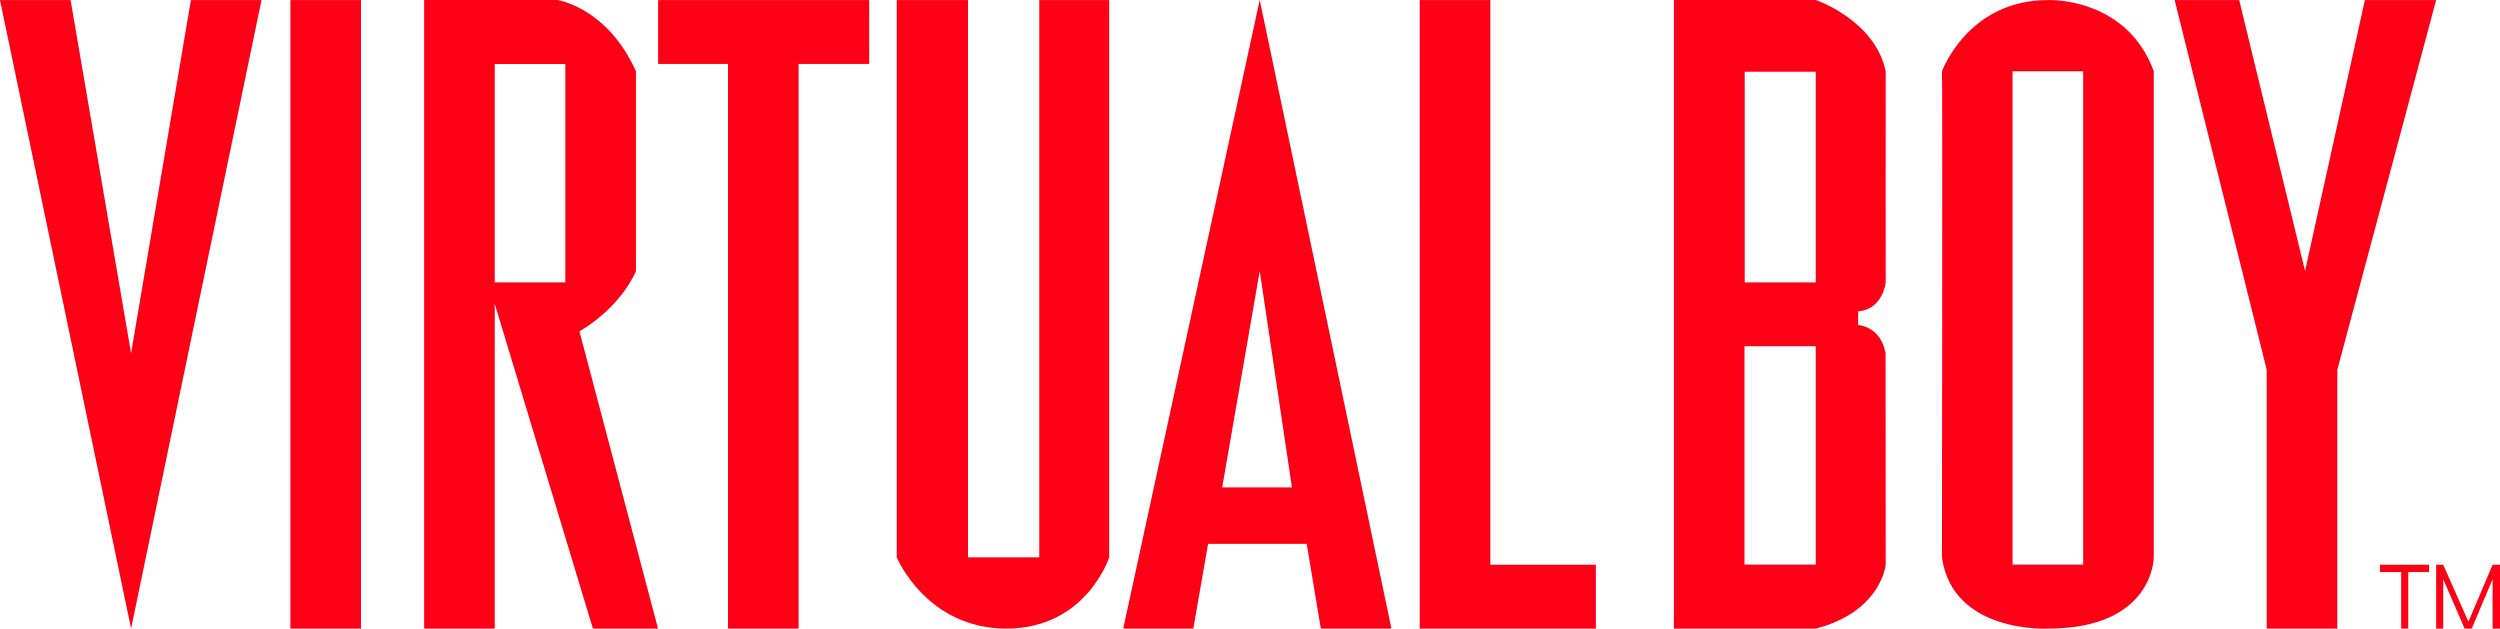
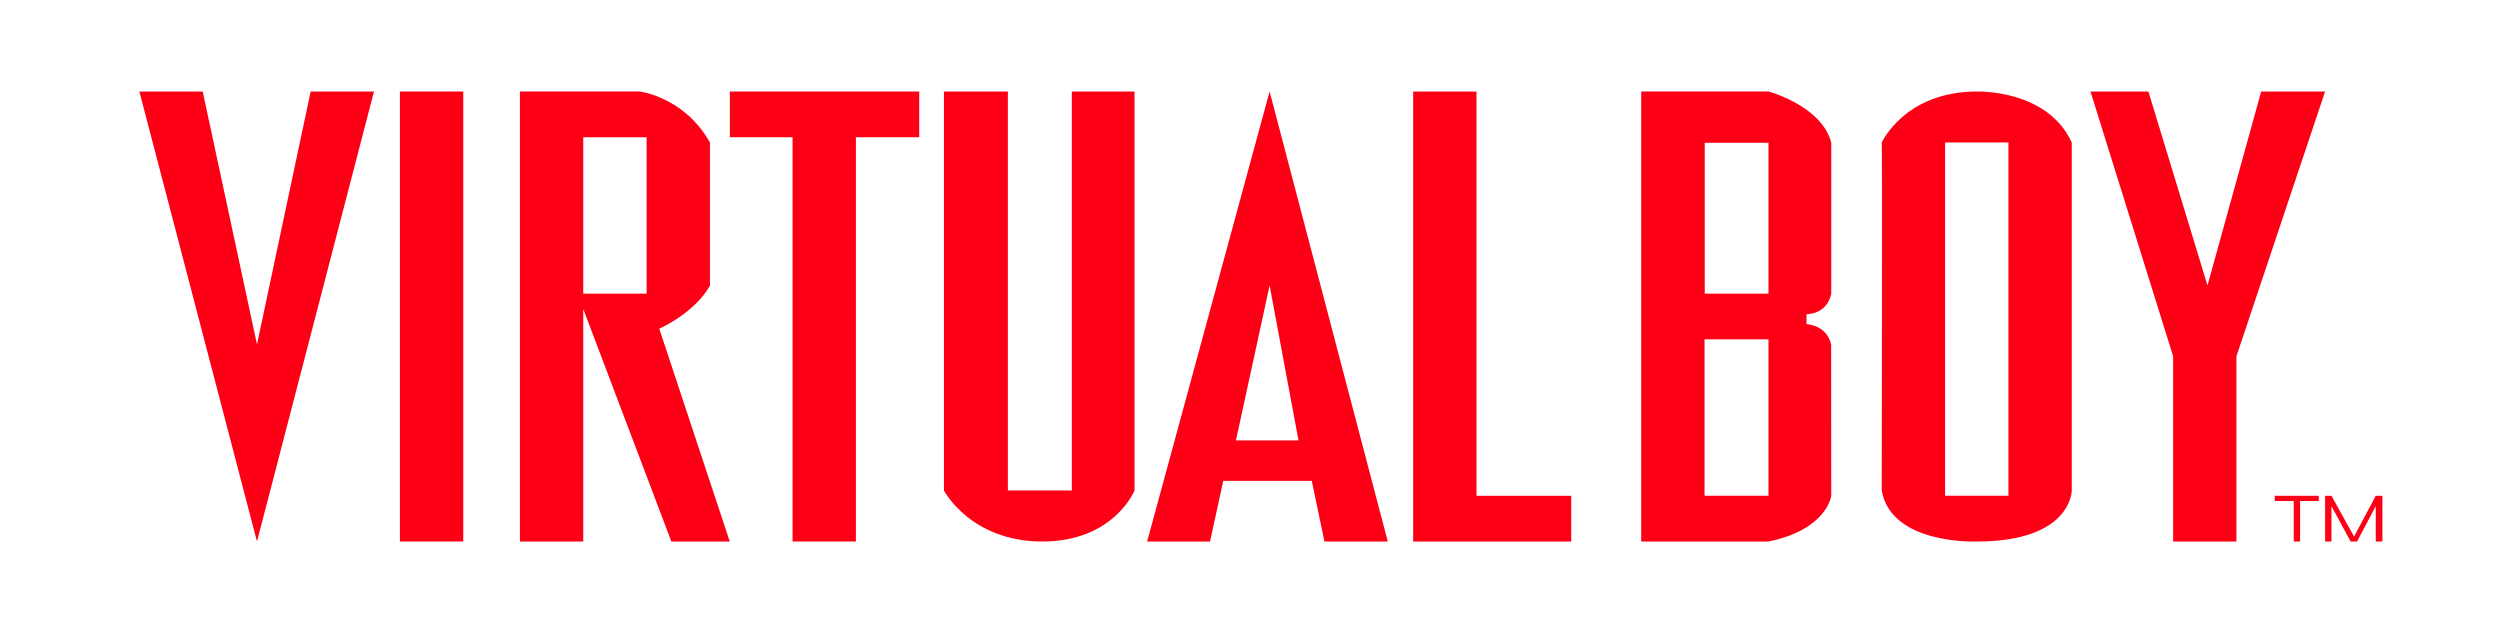
<svg xmlns="http://www.w3.org/2000/svg" version="1.1" id="svg2" x="0px" y="0px" width="566.929px" height="142.564px" viewBox="0 0 566.929 142.564" enable-background="new 0 0 566.929 142.564" xml:space="preserve">
-   <g>
-     <path id="path2952" fill="#FE0016" d="M0,0.016l29.727,142.532L59.3,0.016H43.294L29.727,80.124L16.007,0.016H0L0,0.016z" />
-     <path id="path3726" fill="#FE0016" d="M65.855,0.016h16.006v142.532H65.855V0.016L65.855,0.016z" />
-     <path id="path3728" fill="#FE0016" d="M96.181,0v142.554h16.012V68.899l22.266,73.653h14.762l-17.813-67.398   c9.896-5.937,12.81-13.71,12.81-13.71V16.161C137.66,1.603,126.353,0,126.353,0H96.181z M112.193,14.51h16.012v49.536h-16.012   V14.51z" />
-     <path id="path3733" fill="#FE0016" d="M149.24,0.016h47.867v14.481H181.1v128.05h-16.006V14.498H149.24V0.016L149.24,0.016z" />
-     <path id="path3735" fill="#FE0016" d="M285.67,0l-30.925,142.402v0.15h15.862l3.353-19.213h22.366l3.202,19.213h16.012L285.67,0   L285.67,0z M285.67,61.443l7.305,49.085h-15.813L285.67,61.443z" />
-     <path id="path2882" fill="#FE0016" d="M321.955,0.016h16.008v128.049h23.935v14.482h-39.941L321.955,0.016L321.955,0.016z" />
-     <path id="path3660" fill="#FE0016" d="M493.148,0.016h14.634l14.938,61.435l13.568-61.435h16.156l-22.408,83.842v58.689h-16.006   V83.859L493.148,0.016L493.148,0.016L493.148,0.016z" />
-     <path id="path3662" fill="#FE0016" d="M464.423,0.016c-18.193,0-24.041,16.146-24.041,16.146c0.15,0.229,0,107.181,0,110.23   c2.412,17.326,24.041,16.156,24.041,16.156l0,0c24,0,23.992-16.156,23.992-16.156V16.161C482.21-0.783,464.423,0.016,464.423,0.016   L464.423,0.016z M456.392,16.161h16.013v111.881h-16.013V16.161z" />
-     <path id="path3667" fill="#FE0016" d="M203.356,0.016h16.16V126.39h16.159V0.016h15.853V126.39c0,0-5.183,16.158-23.323,16.158   c-18.14,0-24.849-16.158-24.849-16.158V0.016L203.356,0.016z" />
-     <path id="path3669" fill="#FE0016" d="M379.588,0v142.554h32.173c14.933-3.889,15.86-14.512,15.86-14.512   s-0.024-38.076-0.024-47.918c-1.121-6.213-6.229-6.422-6.229-6.422s-0.021-1.732,0-3.102c5.645-0.432,6.254-6.555,6.254-6.555   s-0.023-38.039,0-47.885C425.179,4.533,411.761,0,411.761,0H379.588z M395.649,16.26h16.11v47.785h-16.11V16.26z M395.599,78.507   h16.16v49.535h-16.16V78.507L395.599,78.507z" />
-     <path id="path3699" fill="#FE0016" d="M539.72,128.066h11.125v1.656h-4.725v12.826h-1.602v-12.826h-4.801v-1.656H539.72z" />
-     <path id="path3713" fill="#FE0016" d="M552.447,142.548v-14.482h1.602l5.717,12.92l5.486-12.92h1.678v14.482h-1.678v-11.209   l-4.73,11.209h-1.617l-4.854-11.209v11.209H552.447L552.447,142.548z" />
+   <defs id="defs19" />
+   <g id="g14" transform="matrix(0.8972127,0,0,0.7159538,31.6058,20.74131)">
+     <path id="path2952" d="M 0,0.016 29.727,142.548 59.3,0.016 H 43.294 L 29.727,80.124 16.007,0.016 Z" style="fill:#fe0016" />
+     <path id="path3726" d="M 65.855,0.016 H 81.861 V 142.548 H 65.855 Z" style="fill:#fe0016" />
+     <path id="path3728" d="m 96.181,0 v 142.554 h 16.012 V 68.899 l 22.266,73.653 h 14.762 L 131.408,75.154 c 9.896,-5.937 12.81,-13.71 12.81,-13.71 V 16.161 C 137.66,1.603 126.353,0 126.353,0 Z m 16.012,14.51 h 16.012 v 49.536 h -16.012 z" style="fill:#fe0016" />
+     <path id="path3733" d="m 149.24,0.016 h 47.867 V 14.497 H 181.1 v 128.05 H 165.094 V 14.498 H 149.24 Z" style="fill:#fe0016" />
+     <path id="path3735" d="m 285.67,0 -30.925,142.402 v 0.15 h 15.862 l 3.353,-19.213 h 22.366 l 3.202,19.213 h 16.012 z m 0,61.443 7.305,49.085 h -15.813 z" style="fill:#fe0016" />
+     <path id="path2882" d="m 321.955,0.016 h 16.008 v 128.049 h 23.935 v 14.482 h -39.941 z" style="fill:#fe0016" />
+     <path id="path3660" d="m 493.148,0.016 h 14.634 L 522.72,61.451 536.288,0.016 h 16.156 l -22.408,83.842 v 58.689 H 514.03 V 83.859 Z" style="fill:#fe0016" />
+     <path id="path3662" d="m 464.423,0.016 c -18.193,0 -24.041,16.146 -24.041,16.146 0.15,0.229 0,107.181 0,110.23 2.412,17.326 24.041,16.156 24.041,16.156 v 0 c 24,0 23.992,-16.156 23.992,-16.156 V 16.161 C 482.21,-0.783 464.423,0.016 464.423,0.016 Z m -8.031,16.145 h 16.013 v 111.881 h -16.013 z" style="fill:#fe0016" />
+     <path id="path3667" d="m 203.356,0.016 h 16.16 V 126.39 h 16.159 V 0.016 h 15.853 V 126.39 c 0,0 -5.183,16.158 -23.323,16.158 -18.14,0 -24.849,-16.158 -24.849,-16.158 z" style="fill:#fe0016" />
+     <path id="path3669" d="m 379.588,0 v 142.554 h 32.173 c 14.933,-3.889 15.86,-14.512 15.86,-14.512 0,0 -0.024,-38.076 -0.024,-47.918 -1.121,-6.213 -6.229,-6.422 -6.229,-6.422 0,0 -0.021,-1.732 0,-3.102 5.645,-0.432 6.254,-6.555 6.254,-6.555 0,0 -0.023,-38.039 0,-47.885 C 425.179,4.533 411.761,0 411.761,0 Z m 16.061,16.26 h 16.11 v 47.785 h -16.11 z m -0.05,62.247 h 16.16 v 49.535 h -16.16 z" style="fill:#fe0016" />
+     <path id="path3699" d="m 539.72,128.066 h 11.125 v 1.656 h -4.725 v 12.826 h -1.602 v -12.826 h -4.801 v -1.656 z" style="fill:#fe0016" />
+     <path id="path3713" d="m 552.447,142.548 v -14.482 h 1.602 l 5.717,12.92 5.486,-12.92 h 1.678 v 14.482 h -1.678 v -11.209 l -4.73,11.209 h -1.617 l -4.854,-11.209 v 11.209 z" style="fill:#fe0016" />
  </g>
</svg>
